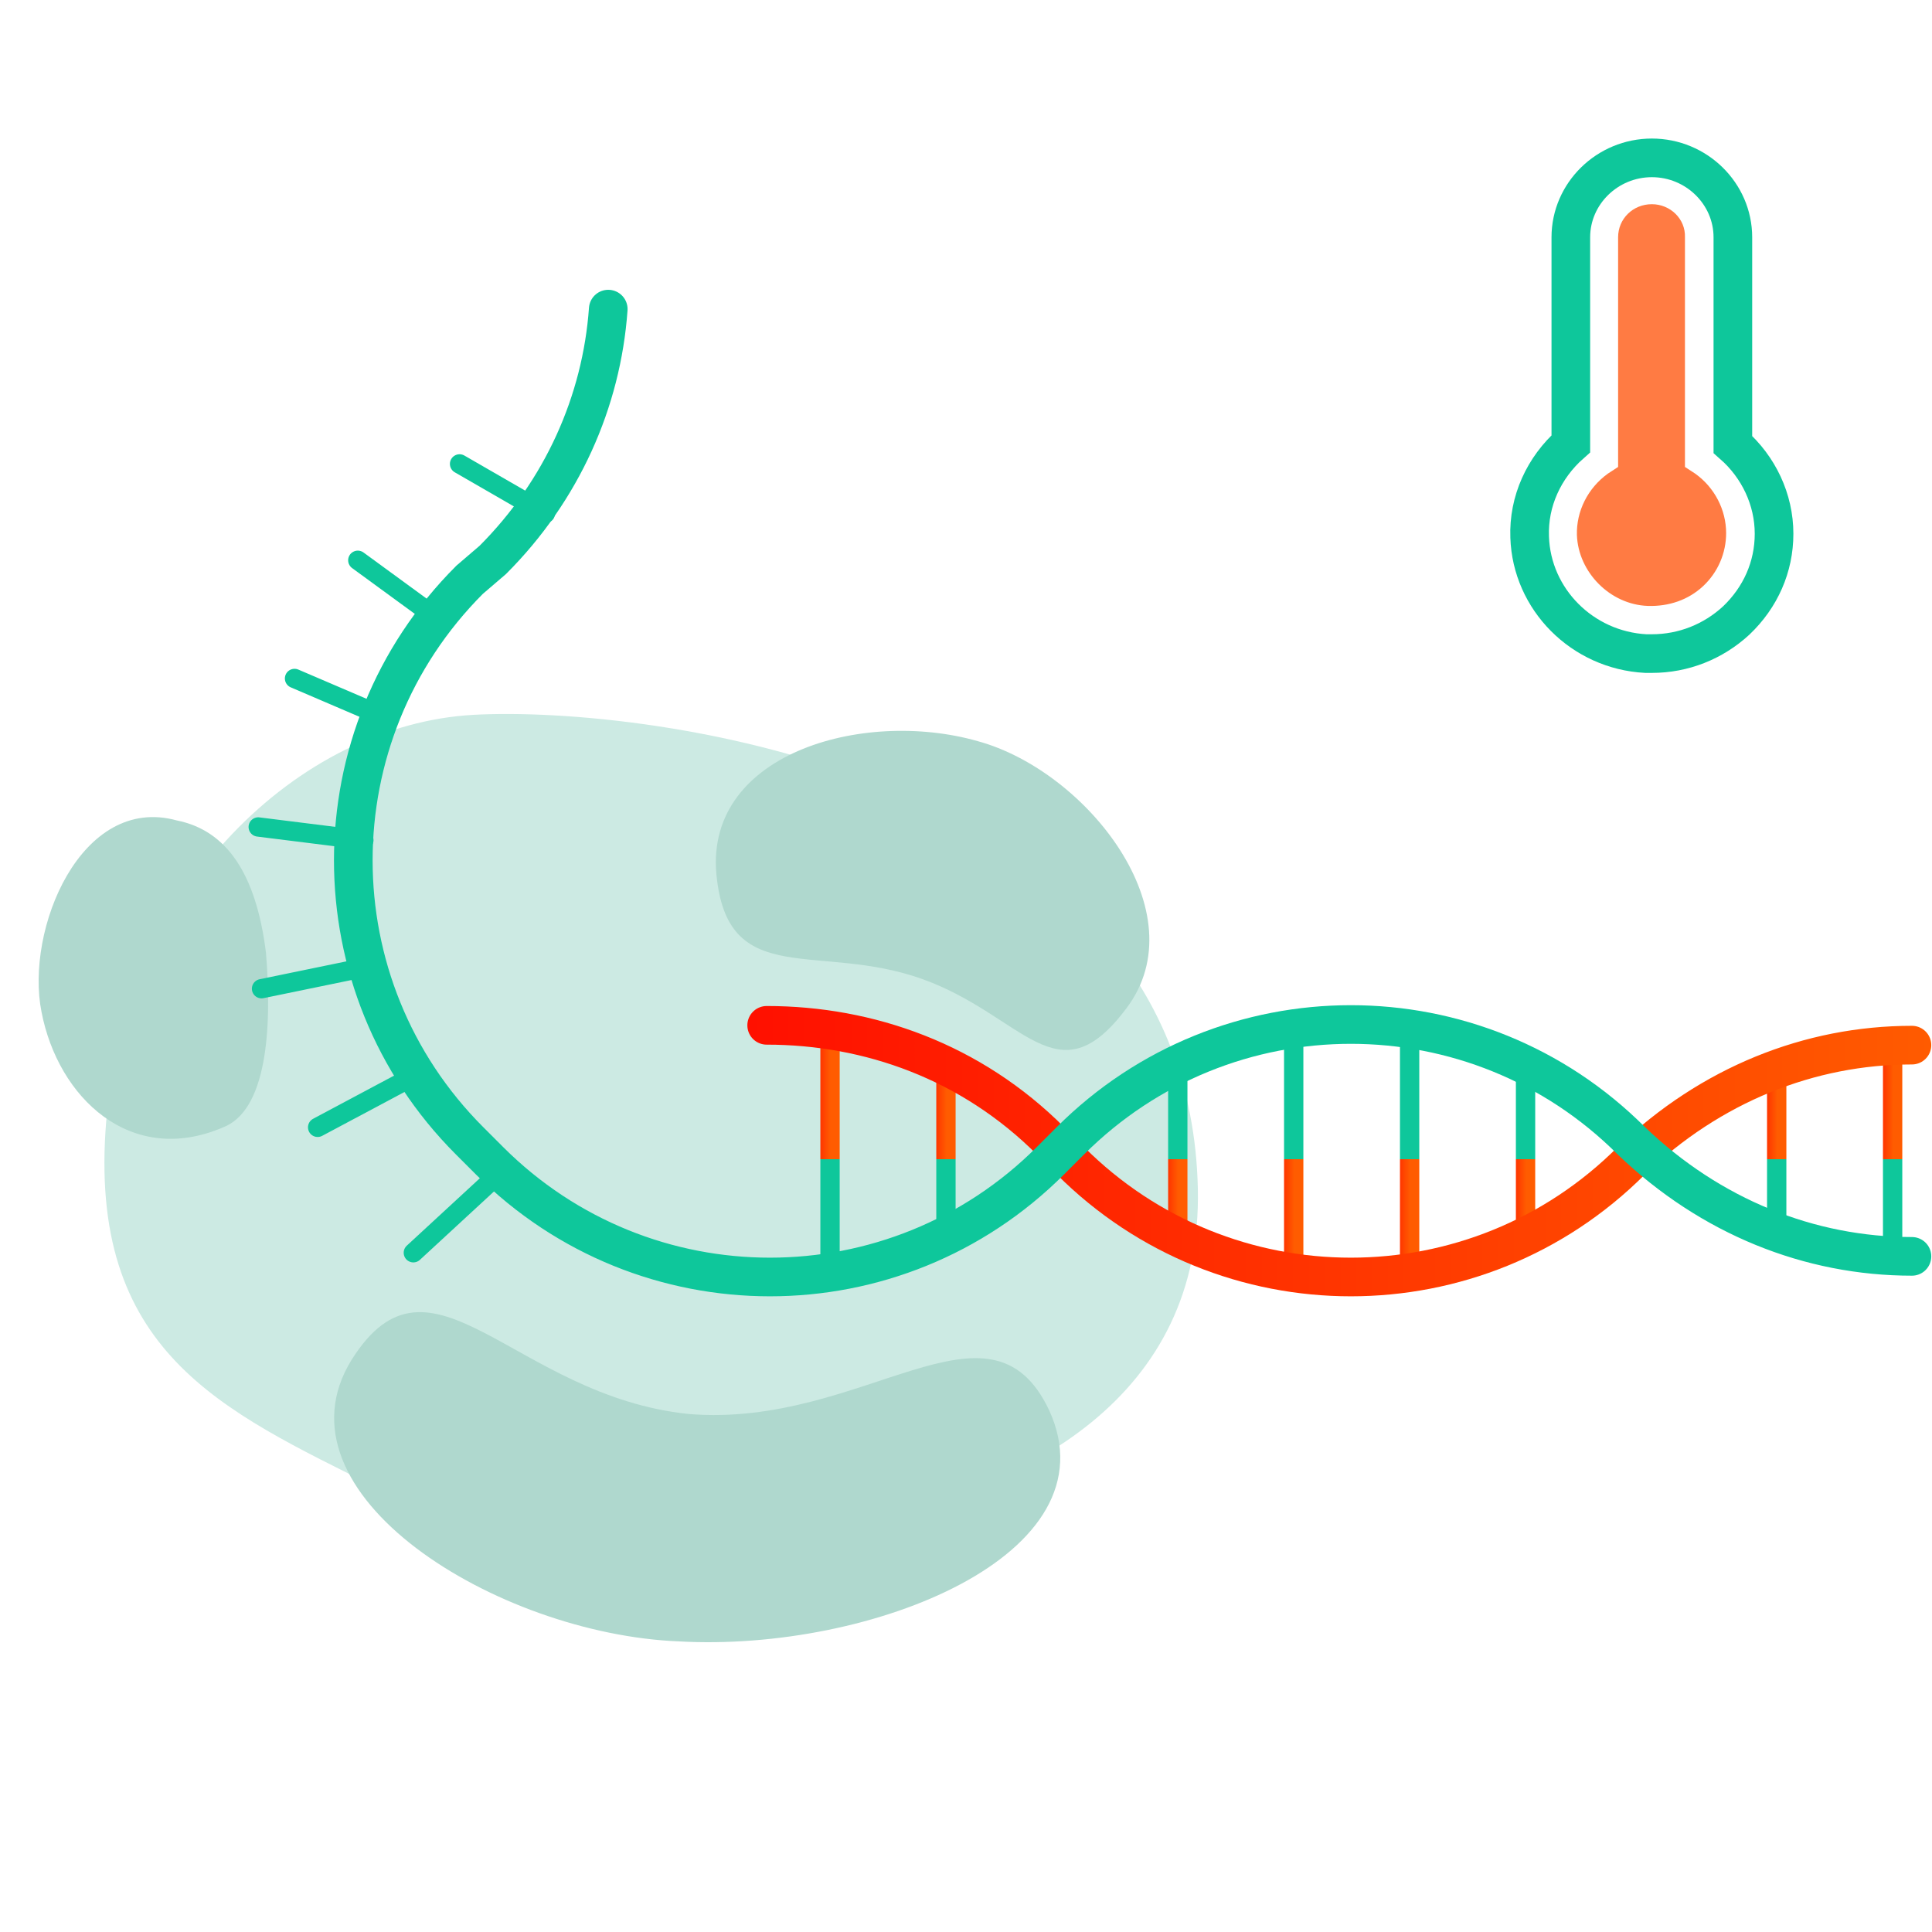
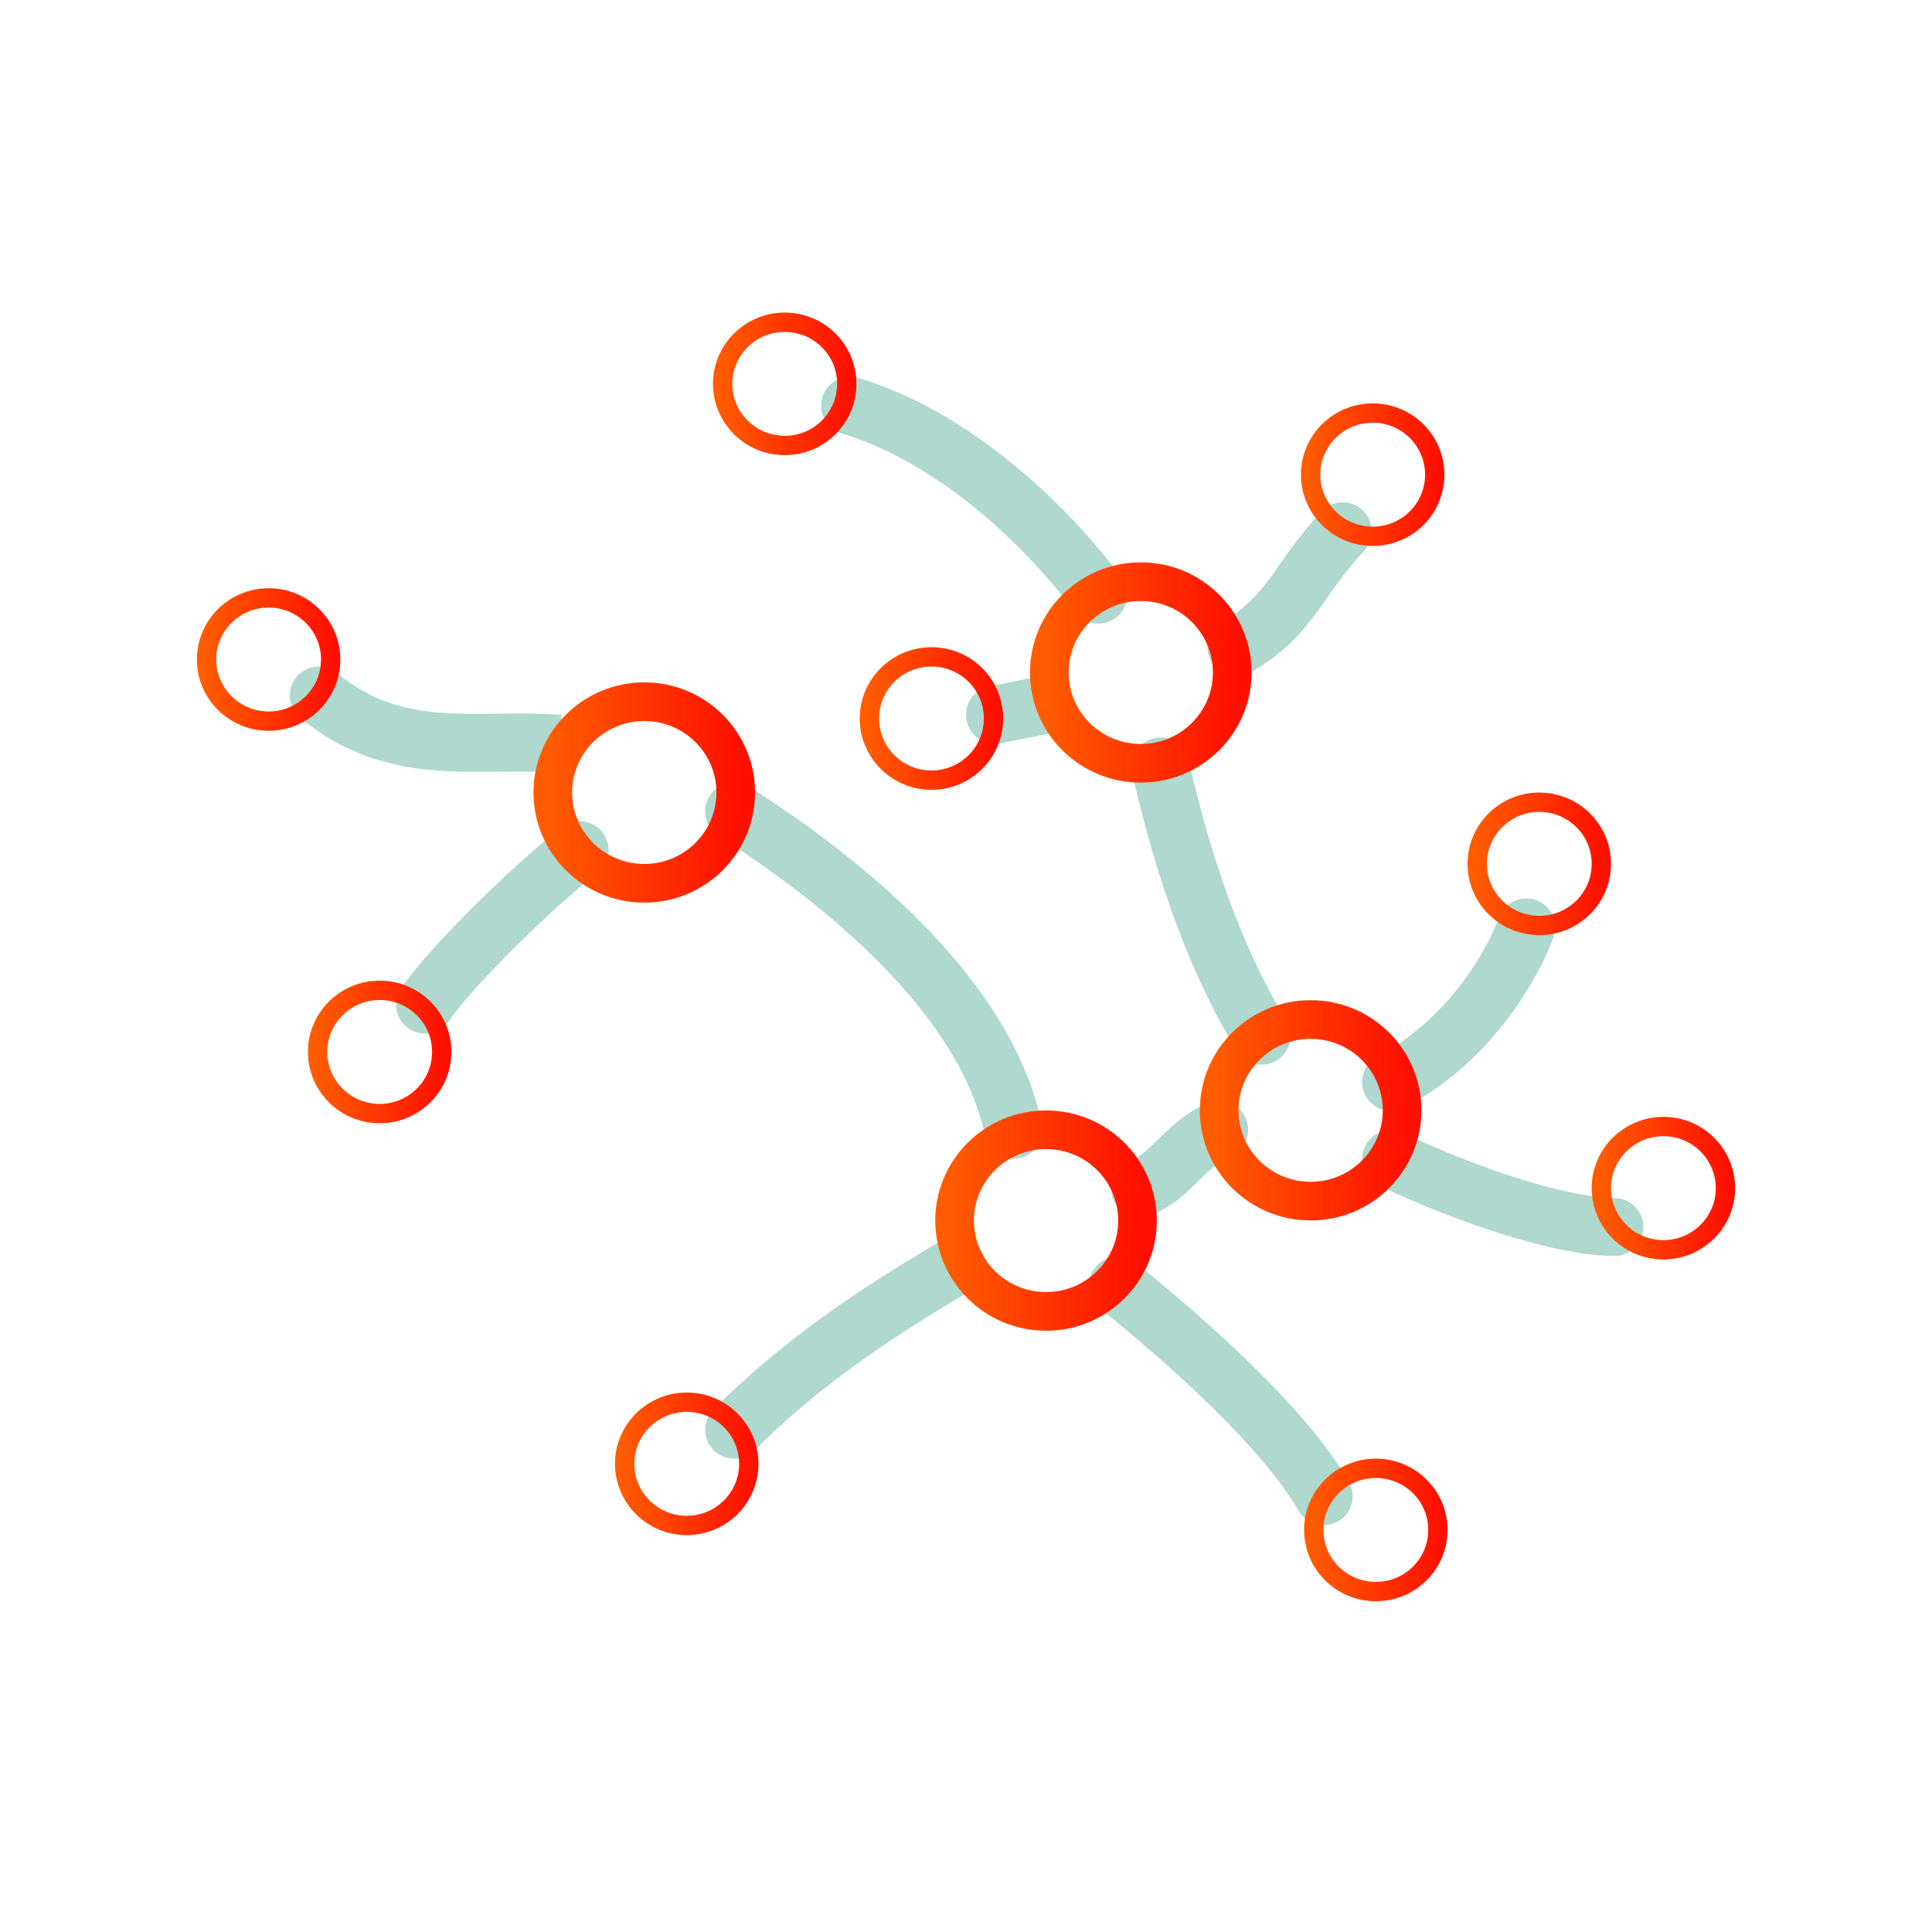
<svg xmlns="http://www.w3.org/2000/svg" width="100" height="100" viewBox="0 0 100 100" fill="none">
-   <path d="M5.5 58C4.5 70 11.5 73 19.5 77C26 81.5 62.5 83 62 61.5C61.5 40 33.5 36.5 24.5 37C15.5 37.5 6.5 46 5.5 58Z" fill="#CCEAE3" />
-   <path d="M54.307 73.002C51.227 66.463 44.724 73.936 35.654 73.189C26.583 72.255 22.305 63.848 18.198 70.386C13.919 77.299 25.728 84.584 35.14 84.958C45.066 85.518 57.73 80.474 54.307 73.002Z" fill="#AFD8CE" />
-   <path d="M37.112 45.538C37.795 51.175 42.408 48.783 47.703 50.663C52.999 52.542 54.708 56.983 58.295 52.2C62.053 47.246 56.245 39.9 50.608 38.362C44.628 36.654 36.258 39.046 37.112 45.538Z" fill="#AFD8CE" />
-   <path d="M11.544 58.353C13.765 57.499 14.106 53.399 13.765 49.299C13.252 45.199 11.715 42.978 9.152 42.466C4.198 41.099 1.294 48.103 2.148 52.374C3.002 56.816 6.76 60.403 11.544 58.353Z" fill="#AFD8CE" />
-   <path d="M78.962 64L78.962 60" stroke="url(#paint0_linear)" stroke-miterlimit="10" />
-   <path d="M72.962 66L72.962 60" stroke="url(#paint1_linear)" stroke-miterlimit="10" />
-   <path d="M66.962 66L66.962 60" stroke="url(#paint2_linear)" stroke-miterlimit="10" />
-   <path d="M97.962 54L97.962 60" stroke="url(#paint3_linear)" stroke-miterlimit="10" />
-   <path d="M91.962 55L91.962 60" stroke="url(#paint4_linear)" stroke-miterlimit="10" />
-   <path d="M60.962 64L60.962 60" stroke="url(#paint5_linear)" stroke-miterlimit="10" />
-   <path d="M48.962 55L48.962 60" stroke="url(#paint6_linear)" stroke-miterlimit="10" />
-   <path d="M42.962 53L42.962 60" stroke="url(#paint7_linear)" stroke-miterlimit="10" />
-   <path d="M98.962 54.096C93.666 54.096 88.541 56.146 84.441 60.075C76.412 68.104 63.429 68.104 55.399 60.075L54.374 59.05C50.274 54.95 44.979 53.071 39.683 53.071" stroke="url(#paint8_linear)" stroke-width="2" stroke-miterlimit="10" stroke-linecap="round" />
-   <path d="M98.962 65.029C93.666 65.029 88.541 62.979 84.441 59.05C76.412 51.021 63.429 51.021 55.399 59.05L54.374 60.075C46.345 68.104 33.362 68.104 25.333 60.075L24.308 59.05C16.279 51.021 16.279 38.038 24.308 30.008L25.504 28.983C29.091 25.396 31.141 20.783 31.483 16" stroke="#0EC79B" stroke-width="2" stroke-miterlimit="10" stroke-linecap="round" />
-   <path d="M78.962 60L78.962 55" stroke="#0EC79B" stroke-miterlimit="10" />
-   <path d="M72.962 60L72.962 53" stroke="#0EC79B" stroke-miterlimit="10" />
-   <path d="M66.962 60L66.962 53" stroke="#0EC79B" stroke-miterlimit="10" />
-   <path d="M97.962 60L97.962 65" stroke="#0EC79B" stroke-miterlimit="10" />
-   <path d="M91.962 60L91.962 64" stroke="#0EC79B" stroke-miterlimit="10" />
-   <path d="M60.962 60L60.962 55" stroke="#0EC79B" stroke-miterlimit="10" />
-   <path d="M48.962 60L48.962 64" stroke="#0EC79B" stroke-miterlimit="10" />
-   <path d="M42.962 60L42.962 66" stroke="#0EC79B" stroke-miterlimit="10" />
-   <path d="M25.837 60.742L21.395 64.842" stroke="#0EC79B" stroke-miterlimit="10" stroke-linecap="round" />
-   <path d="M21.566 55.617L16.441 58.35" stroke="#0EC79B" stroke-miterlimit="10" stroke-linecap="round" />
-   <path d="M19.345 49.979L13.537 51.175" stroke="#0EC79B" stroke-miterlimit="10" stroke-linecap="round" />
-   <path d="M18.833 43.487L13.366 42.804" stroke="#0EC79B" stroke-miterlimit="10" stroke-linecap="round" />
-   <path d="M18.833 36.654L15.245 35.117" stroke="#0EC79B" stroke-miterlimit="10" stroke-linecap="round" />
-   <path d="M22.962 32.246L18.52 29" stroke="#0EC79B" stroke-miterlimit="10" stroke-linecap="round" />
-   <path d="M28.229 26.575L23.787 24.012" stroke="#0EC79B" stroke-miterlimit="10" stroke-linecap="round" />
-   <path d="M85.5 33.829C85.395 33.829 85.29 33.829 85.185 33.829C81.9 33.657 79.279 31.02 79.175 27.8C79.105 25.95 79.909 24.203 81.306 22.97V12.282C81.306 10.021 83.193 8.171 85.5 8.171C87.806 8.171 89.693 10.021 89.693 12.282V23.004C91.021 24.169 91.825 25.847 91.825 27.628C91.825 29.341 91.126 30.917 89.868 32.116C88.68 33.212 87.142 33.829 85.5 33.829Z" stroke="#0EC79B" stroke-width="2" stroke-miterlimit="10" />
-   <path d="M85.5 10.569C84.522 10.569 83.753 11.323 83.753 12.282V24.169L83.229 24.511C82.18 25.265 81.586 26.464 81.621 27.697C81.691 29.615 83.334 31.294 85.29 31.362C86.374 31.397 87.387 31.054 88.156 30.335C88.925 29.615 89.344 28.622 89.344 27.594C89.344 26.395 88.75 25.231 87.737 24.511L87.213 24.169V12.282C87.247 11.323 86.444 10.569 85.5 10.569Z" fill="#FF7B43" />
+   <path d="M80.403 48.53C80.696 47.755 80.305 46.889 79.53 46.597C78.755 46.304 77.889 46.695 77.597 47.47L80.403 48.53ZM71.308 54.669C70.573 55.051 70.287 55.957 70.669 56.692C71.052 57.427 71.957 57.713 72.692 57.331L71.308 54.669ZM63.243 32.205C62.528 32.623 62.287 33.541 62.705 34.257C63.123 34.972 64.041 35.213 64.757 34.795L63.243 32.205ZM70.593 28.527C71.16 27.924 71.131 26.974 70.527 26.407C69.924 25.84 68.975 25.869 68.407 26.473L70.593 28.527ZM44.428 19.562C43.634 19.326 42.799 19.778 42.562 20.572C42.326 21.366 42.778 22.201 43.572 22.438L44.428 19.562ZM55.651 31.683C56.15 32.344 57.09 32.476 57.752 31.976C58.413 31.477 58.544 30.536 58.044 29.875L55.651 31.683ZM51.208 35.529C50.395 35.69 49.867 36.48 50.029 37.292C50.19 38.105 50.98 38.633 51.792 38.471L51.208 35.529ZM54.292 37.971C55.105 37.81 55.633 37.02 55.471 36.208C55.31 35.395 54.52 34.867 53.708 35.029L54.292 37.971ZM61.522 39.342C61.337 38.534 60.533 38.029 59.725 38.214C58.918 38.399 58.413 39.203 58.598 40.011L61.522 39.342ZM64.021 54.392C64.454 55.098 65.377 55.321 66.084 54.889C66.79 54.457 67.013 53.533 66.581 52.827L64.021 54.392ZM63.657 59.871C64.427 59.566 64.803 58.694 64.497 57.924C64.191 57.154 63.319 56.777 62.55 57.083L63.657 59.871ZM58.529 60.076C57.742 60.336 57.316 61.185 57.576 61.971C57.836 62.758 58.685 63.184 59.471 62.924L58.529 60.076ZM50.983 58.783C51.152 59.594 51.946 60.114 52.757 59.946C53.568 59.777 54.089 58.983 53.92 58.172L50.983 58.783ZM38.806 40.735C38.108 40.29 37.18 40.495 36.735 41.194C36.29 41.892 36.495 42.82 37.194 43.265L38.806 40.735ZM17.456 34.844C16.818 34.316 15.872 34.406 15.344 35.044C14.816 35.682 14.905 36.628 15.544 37.156L17.456 34.844ZM30.91 45.192C31.569 44.689 31.695 43.748 31.192 43.09C30.689 42.431 29.748 42.305 29.09 42.808L30.91 45.192ZM20.755 51.164C20.293 51.852 20.476 52.783 21.164 53.245C21.852 53.707 22.784 53.524 23.245 52.836L20.755 51.164ZM50.261 66.793C50.975 66.373 51.213 65.453 50.793 64.739C50.373 64.025 49.453 63.787 48.739 64.207L50.261 66.793ZM36.943 72.936C36.355 73.519 36.352 74.469 36.935 75.057C37.519 75.645 38.469 75.648 39.057 75.064L36.943 72.936ZM58.808 65.371C58.165 64.848 57.22 64.946 56.698 65.589C56.175 66.232 56.273 67.177 56.916 67.699L58.808 65.371ZM67.213 78.194C67.627 78.912 68.544 79.159 69.262 78.746C69.98 78.333 70.227 77.416 69.814 76.698L67.213 78.194ZM72.645 58.646C71.897 58.289 71.002 58.607 70.646 59.355C70.29 60.102 70.607 60.998 71.355 61.354L72.645 58.646ZM83.561 65.013C84.389 65.013 85.061 64.342 85.061 63.513C85.061 62.685 84.389 62.013 83.561 62.013V65.013ZM77.597 47.47C76.683 49.89 74.463 53.028 71.308 54.669L72.692 57.331C76.638 55.279 79.288 51.482 80.403 48.53L77.597 47.47ZM64.757 34.795C66.42 33.824 67.346 32.791 68.147 31.705C68.947 30.621 69.491 29.7 70.593 28.527L68.407 26.473C67.142 27.818 66.373 29.058 65.733 29.924C65.095 30.789 64.455 31.497 63.243 32.205L64.757 34.795ZM43.572 22.438C48.217 23.821 52.707 27.787 55.651 31.683L58.044 29.875C54.901 25.714 49.927 21.2 44.428 19.562L43.572 22.438ZM51.792 38.471C52.217 38.387 52.632 38.304 53.045 38.221C53.459 38.138 53.871 38.055 54.292 37.971L53.708 35.029C53.283 35.113 52.868 35.196 52.455 35.279C52.041 35.362 51.629 35.445 51.208 35.529L51.792 38.471ZM58.598 40.011C59.452 43.741 61.016 49.477 64.021 54.392L66.581 52.827C63.838 48.341 62.359 42.997 61.522 39.342L58.598 40.011ZM62.55 57.083C61.38 57.548 60.528 58.405 59.941 58.978C59.258 59.643 58.901 59.953 58.529 60.076L59.471 62.924C60.62 62.544 61.469 61.677 62.035 61.125C62.697 60.481 63.136 60.078 63.657 59.871L62.55 57.083ZM53.92 58.172C53.111 54.282 50.65 50.79 47.813 47.886C44.96 44.966 41.608 42.521 38.806 40.735L37.194 43.265C39.883 44.979 43.031 47.284 45.668 49.983C48.321 52.699 50.341 55.695 50.983 58.783L53.92 58.172ZM29.069 37.006C27.934 36.916 26.814 36.929 25.775 36.941C24.715 36.953 23.739 36.964 22.78 36.888C20.915 36.741 19.183 36.273 17.456 34.844L15.544 37.156C17.875 39.085 20.255 39.699 22.544 39.879C23.662 39.967 24.774 39.953 25.81 39.941C26.868 39.929 27.854 39.919 28.832 39.996L29.069 37.006ZM29.09 42.808C27.918 43.703 26.204 45.249 24.628 46.807C23.073 48.346 21.523 50.019 20.755 51.164L23.245 52.836C23.829 51.967 25.181 50.479 26.738 48.941C28.274 47.422 29.884 45.976 30.91 45.192L29.09 42.808ZM48.739 64.207C44.12 66.925 40.449 69.455 36.943 72.936L39.057 75.064C42.314 71.83 45.75 69.447 50.261 66.793L48.739 64.207ZM56.916 67.699C58.756 69.194 60.872 71.007 62.771 72.872C64.688 74.755 66.303 76.612 67.213 78.194L69.814 76.698C68.695 74.754 66.844 72.667 64.873 70.731C62.883 68.777 60.688 66.898 58.808 65.371L56.916 67.699ZM71.355 61.354C73.531 62.392 75.856 63.297 77.975 63.946C80.06 64.585 82.065 65.013 83.561 65.013V62.013C82.52 62.013 80.859 61.692 78.854 61.078C76.883 60.474 74.695 59.623 72.645 58.646L71.355 61.354Z" fill="#AFD8CE" />
+   <path d="M13.903 37.326C15.677 37.326 17.116 35.898 17.116 34.137C17.116 32.375 15.677 30.947 13.903 30.947C12.129 30.947 10.691 32.375 10.691 34.137C10.691 35.898 12.129 37.326 13.903 37.326Z" stroke="url(#paint0_linear)" stroke-miterlimit="10" stroke-linecap="round" />
+   <path d="M19.652 57.638C21.426 57.638 22.864 56.21 22.864 54.449C22.864 52.687 21.426 51.259 19.652 51.259C17.878 51.259 16.439 52.687 16.439 54.449C16.439 56.21 17.878 57.638 19.652 57.638Z" stroke="url(#paint1_linear)" stroke-miterlimit="10" stroke-linecap="round" />
+   <path d="M35.544 78.957C37.319 78.957 38.757 77.529 38.757 75.767C38.757 74.006 37.319 72.578 35.544 72.578C33.77 72.578 32.332 74.006 32.332 75.767C32.332 77.529 33.77 78.957 35.544 78.957Z" stroke="url(#paint2_linear)" stroke-miterlimit="10" stroke-linecap="round" />
+   <path d="M71.212 82.379C72.987 82.379 74.425 80.951 74.425 79.189C74.425 77.428 72.987 76 71.212 76C69.438 76 68 77.428 68 79.189C68 80.951 69.438 82.379 71.212 82.379Z" stroke="url(#paint3_linear)" stroke-miterlimit="10" stroke-linecap="round" />
+   <path d="M86.097 64.688C87.871 64.688 89.309 63.26 89.309 61.499C89.309 59.737 87.871 58.309 86.097 58.309C84.323 58.309 82.885 59.737 82.885 61.499C82.885 63.26 84.323 64.688 86.097 64.688Z" stroke="url(#paint4_linear)" stroke-miterlimit="10" stroke-linecap="round" />
+   <path d="M79.672 47.902C81.447 47.902 82.885 46.474 82.885 44.712C82.885 42.951 81.447 41.523 79.672 41.523C77.898 41.523 76.46 42.951 76.46 44.712C76.46 46.474 77.898 47.902 79.672 47.902Z" stroke="url(#paint5_linear)" stroke-miterlimit="10" stroke-linecap="round" />
+   <path d="M71.05 27.758C72.824 27.758 74.262 26.33 74.262 24.569C74.262 22.807 72.824 21.379 71.05 21.379C69.276 21.379 67.837 22.807 67.837 24.569C67.837 26.33 69.276 27.758 71.05 27.758Z" stroke="url(#paint6_linear)" stroke-miterlimit="10" stroke-linecap="round" />
+   <path d="M40.617 23.058C42.391 23.058 43.829 21.63 43.829 19.868C43.829 18.107 42.391 16.679 40.617 16.679C38.843 16.679 37.404 18.107 37.404 19.868C37.404 21.63 38.843 23.058 40.617 23.058Z" stroke="url(#paint7_linear)" stroke-miterlimit="10" stroke-linecap="round" />
+   <path d="M59.045 39.508C61.66 39.508 63.78 37.404 63.78 34.808C63.78 32.212 61.66 30.108 59.045 30.108C56.431 30.108 54.312 32.212 54.312 34.808C54.312 37.404 56.431 39.508 59.045 39.508Z" stroke="url(#paint8_linear)" stroke-width="2" stroke-miterlimit="10" stroke-linecap="round" />
+   <path d="M67.838 62.17C70.452 62.17 72.572 60.066 72.572 57.47C72.572 54.874 70.452 52.77 67.838 52.77C65.223 52.77 63.103 54.874 63.103 57.47C63.103 60.066 65.223 62.17 67.838 62.17Z" stroke="url(#paint9_linear)" stroke-width="2" stroke-miterlimit="10" stroke-linecap="round" />
+   <path d="M54.143 67.878C56.757 67.878 58.877 65.773 58.877 63.178C58.877 60.582 56.757 58.477 54.143 58.477C51.528 58.477 49.409 60.582 49.409 63.178C49.409 65.773 51.528 67.878 54.143 67.878Z" stroke="url(#paint10_linear)" stroke-width="2" stroke-miterlimit="10" stroke-linecap="round" />
+   <path d="M33.347 45.719C35.961 45.719 38.081 43.615 38.081 41.019C38.081 38.423 35.961 36.319 33.347 36.319C30.732 36.319 28.613 38.423 28.613 41.019C28.613 43.615 30.732 45.719 33.347 45.719Z" stroke="url(#paint11_linear)" stroke-width="2" stroke-miterlimit="10" stroke-linecap="round" />
+   <path d="M48.212 40.379C49.986 40.379 51.425 38.951 51.425 37.189C51.425 35.428 49.986 34 48.212 34C46.438 34 45 35.428 45 37.189C45 38.951 46.438 40.379 48.212 40.379Z" stroke="url(#paint12_linear)" stroke-miterlimit="10" stroke-linecap="round" />
  <defs>
-     <linearGradient id="paint0_linear" x1="78.993" y1="61.997" x2="77.933" y2="61.997" gradientUnits="userSpaceOnUse">
+     <linearGradient id="paint0_linear" x1="10.491" y1="34.132" x2="17.303" y2="34.132" gradientUnits="userSpaceOnUse">
      <stop stop-color="#FF5C00" />
      <stop offset="1" stop-color="#FF0F00" />
    </linearGradient>
-     <linearGradient id="paint1_linear" x1="72.993" y1="62.995" x2="71.933" y2="62.995" gradientUnits="userSpaceOnUse">
+     <linearGradient id="paint1_linear" x1="16.239" y1="54.444" x2="23.051" y2="54.444" gradientUnits="userSpaceOnUse">
      <stop stop-color="#FF5C00" />
      <stop offset="1" stop-color="#FF0F00" />
    </linearGradient>
-     <linearGradient id="paint2_linear" x1="66.993" y1="62.995" x2="65.933" y2="62.995" gradientUnits="userSpaceOnUse">
+     <linearGradient id="paint2_linear" x1="32.132" y1="75.762" x2="38.944" y2="75.762" gradientUnits="userSpaceOnUse">
      <stop stop-color="#FF5C00" />
      <stop offset="1" stop-color="#FF0F00" />
    </linearGradient>
-     <linearGradient id="paint3_linear" x1="97.993" y1="56.995" x2="96.933" y2="56.995" gradientUnits="userSpaceOnUse">
+     <linearGradient id="paint3_linear" x1="67.8" y1="79.184" x2="74.612" y2="79.184" gradientUnits="userSpaceOnUse">
      <stop stop-color="#FF5C00" />
      <stop offset="1" stop-color="#FF0F00" />
    </linearGradient>
-     <linearGradient id="paint4_linear" x1="91.993" y1="57.496" x2="90.933" y2="57.496" gradientUnits="userSpaceOnUse">
+     <linearGradient id="paint4_linear" x1="82.684" y1="61.494" x2="89.496" y2="61.494" gradientUnits="userSpaceOnUse">
      <stop stop-color="#FF5C00" />
      <stop offset="1" stop-color="#FF0F00" />
    </linearGradient>
-     <linearGradient id="paint5_linear" x1="60.993" y1="61.997" x2="59.933" y2="61.997" gradientUnits="userSpaceOnUse">
+     <linearGradient id="paint5_linear" x1="76.26" y1="44.707" x2="83.072" y2="44.707" gradientUnits="userSpaceOnUse">
      <stop stop-color="#FF5C00" />
      <stop offset="1" stop-color="#FF0F00" />
    </linearGradient>
-     <linearGradient id="paint6_linear" x1="48.993" y1="57.496" x2="47.933" y2="57.496" gradientUnits="userSpaceOnUse">
+     <linearGradient id="paint6_linear" x1="67.637" y1="24.563" x2="74.449" y2="24.563" gradientUnits="userSpaceOnUse">
      <stop stop-color="#FF5C00" />
      <stop offset="1" stop-color="#FF0F00" />
    </linearGradient>
-     <linearGradient id="paint7_linear" x1="42.993" y1="56.495" x2="41.933" y2="56.495" gradientUnits="userSpaceOnUse">
+     <linearGradient id="paint7_linear" x1="37.204" y1="19.863" x2="44.016" y2="19.863" gradientUnits="userSpaceOnUse">
      <stop stop-color="#FF5C00" />
      <stop offset="1" stop-color="#FF0F00" />
    </linearGradient>
-     <linearGradient id="paint8_linear" x1="100.811" y1="59.574" x2="37.957" y2="59.574" gradientUnits="userSpaceOnUse">
+     <linearGradient id="paint8_linear" x1="54.016" y1="34.801" x2="64.055" y2="34.801" gradientUnits="userSpaceOnUse">
+       <stop stop-color="#FF5C00" />
+       <stop offset="1" stop-color="#FF0F00" />
+     </linearGradient>
+     <linearGradient id="paint9_linear" x1="62.808" y1="57.463" x2="72.847" y2="57.463" gradientUnits="userSpaceOnUse">
+       <stop stop-color="#FF5C00" />
+       <stop offset="1" stop-color="#FF0F00" />
+     </linearGradient>
+     <linearGradient id="paint10_linear" x1="49.113" y1="63.17" x2="59.152" y2="63.17" gradientUnits="userSpaceOnUse">
+       <stop stop-color="#FF5C00" />
+       <stop offset="1" stop-color="#FF0F00" />
+     </linearGradient>
+     <linearGradient id="paint11_linear" x1="28.317" y1="41.012" x2="38.356" y2="41.012" gradientUnits="userSpaceOnUse">
+       <stop stop-color="#FF5C00" />
+       <stop offset="1" stop-color="#FF0F00" />
+     </linearGradient>
+     <linearGradient id="paint12_linear" x1="44.8" y1="37.184" x2="51.612" y2="37.184" gradientUnits="userSpaceOnUse">
      <stop stop-color="#FF5C00" />
      <stop offset="1" stop-color="#FF0F00" />
    </linearGradient>
  </defs>
</svg>
